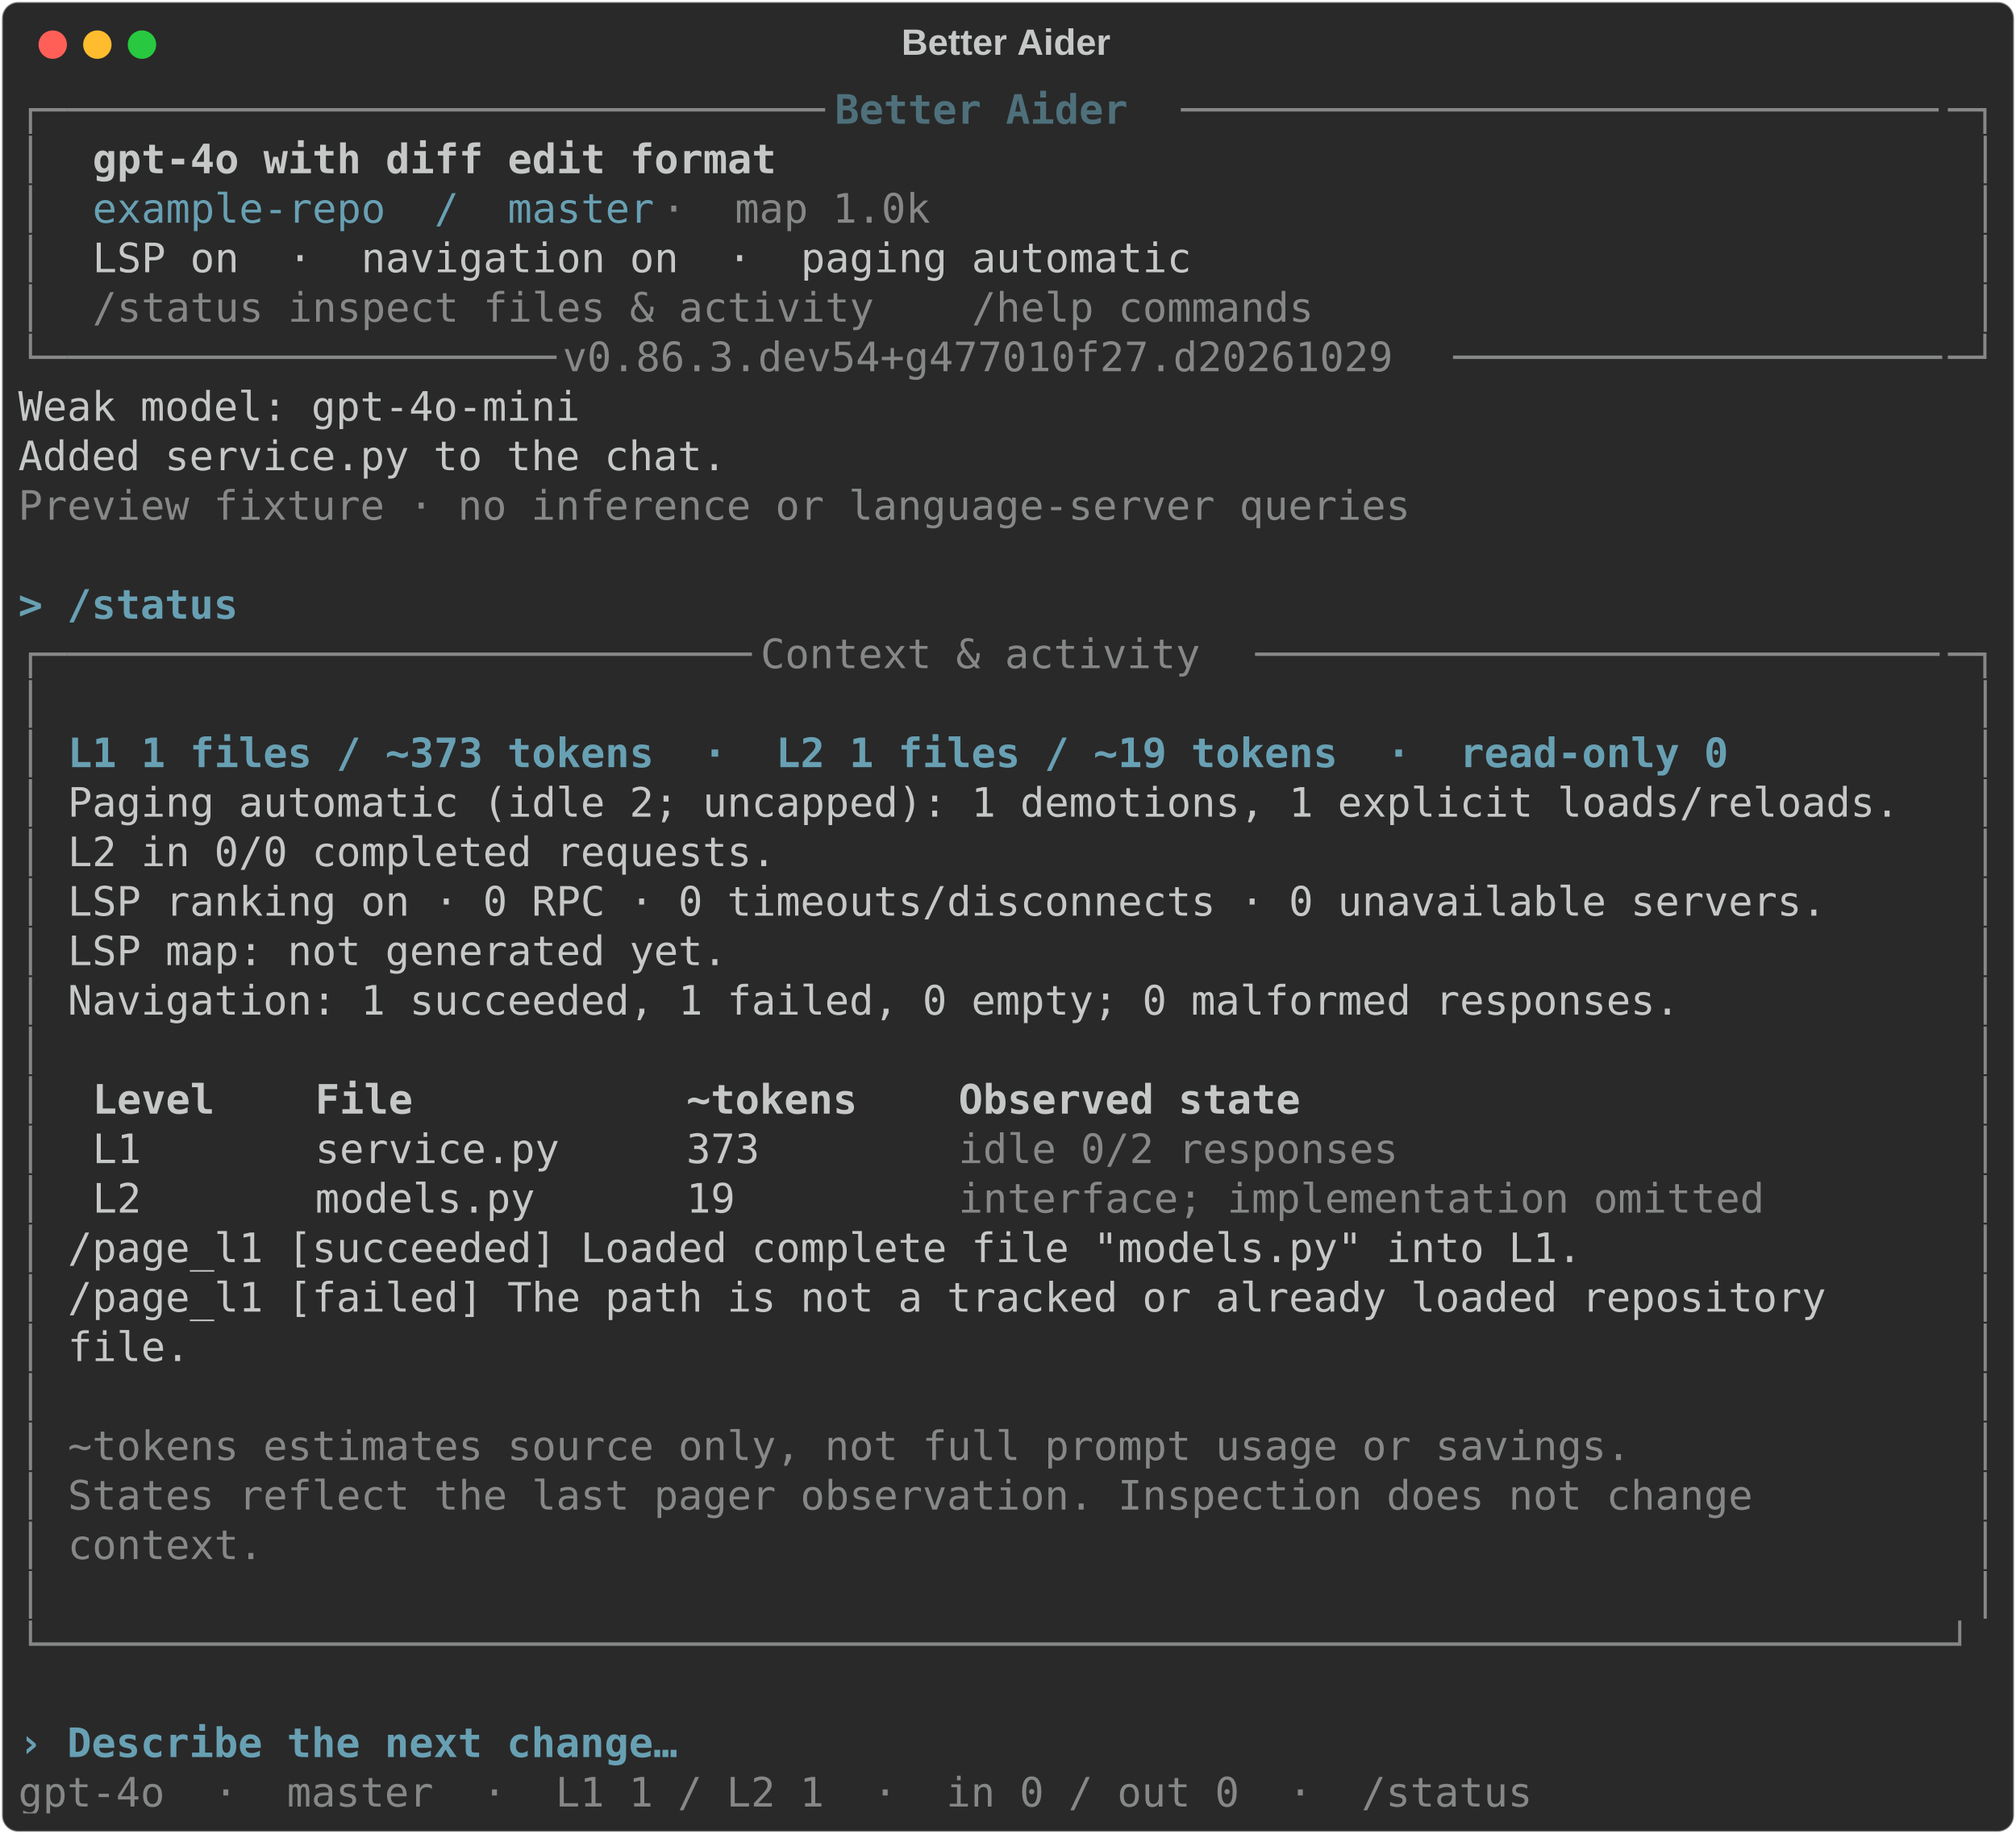
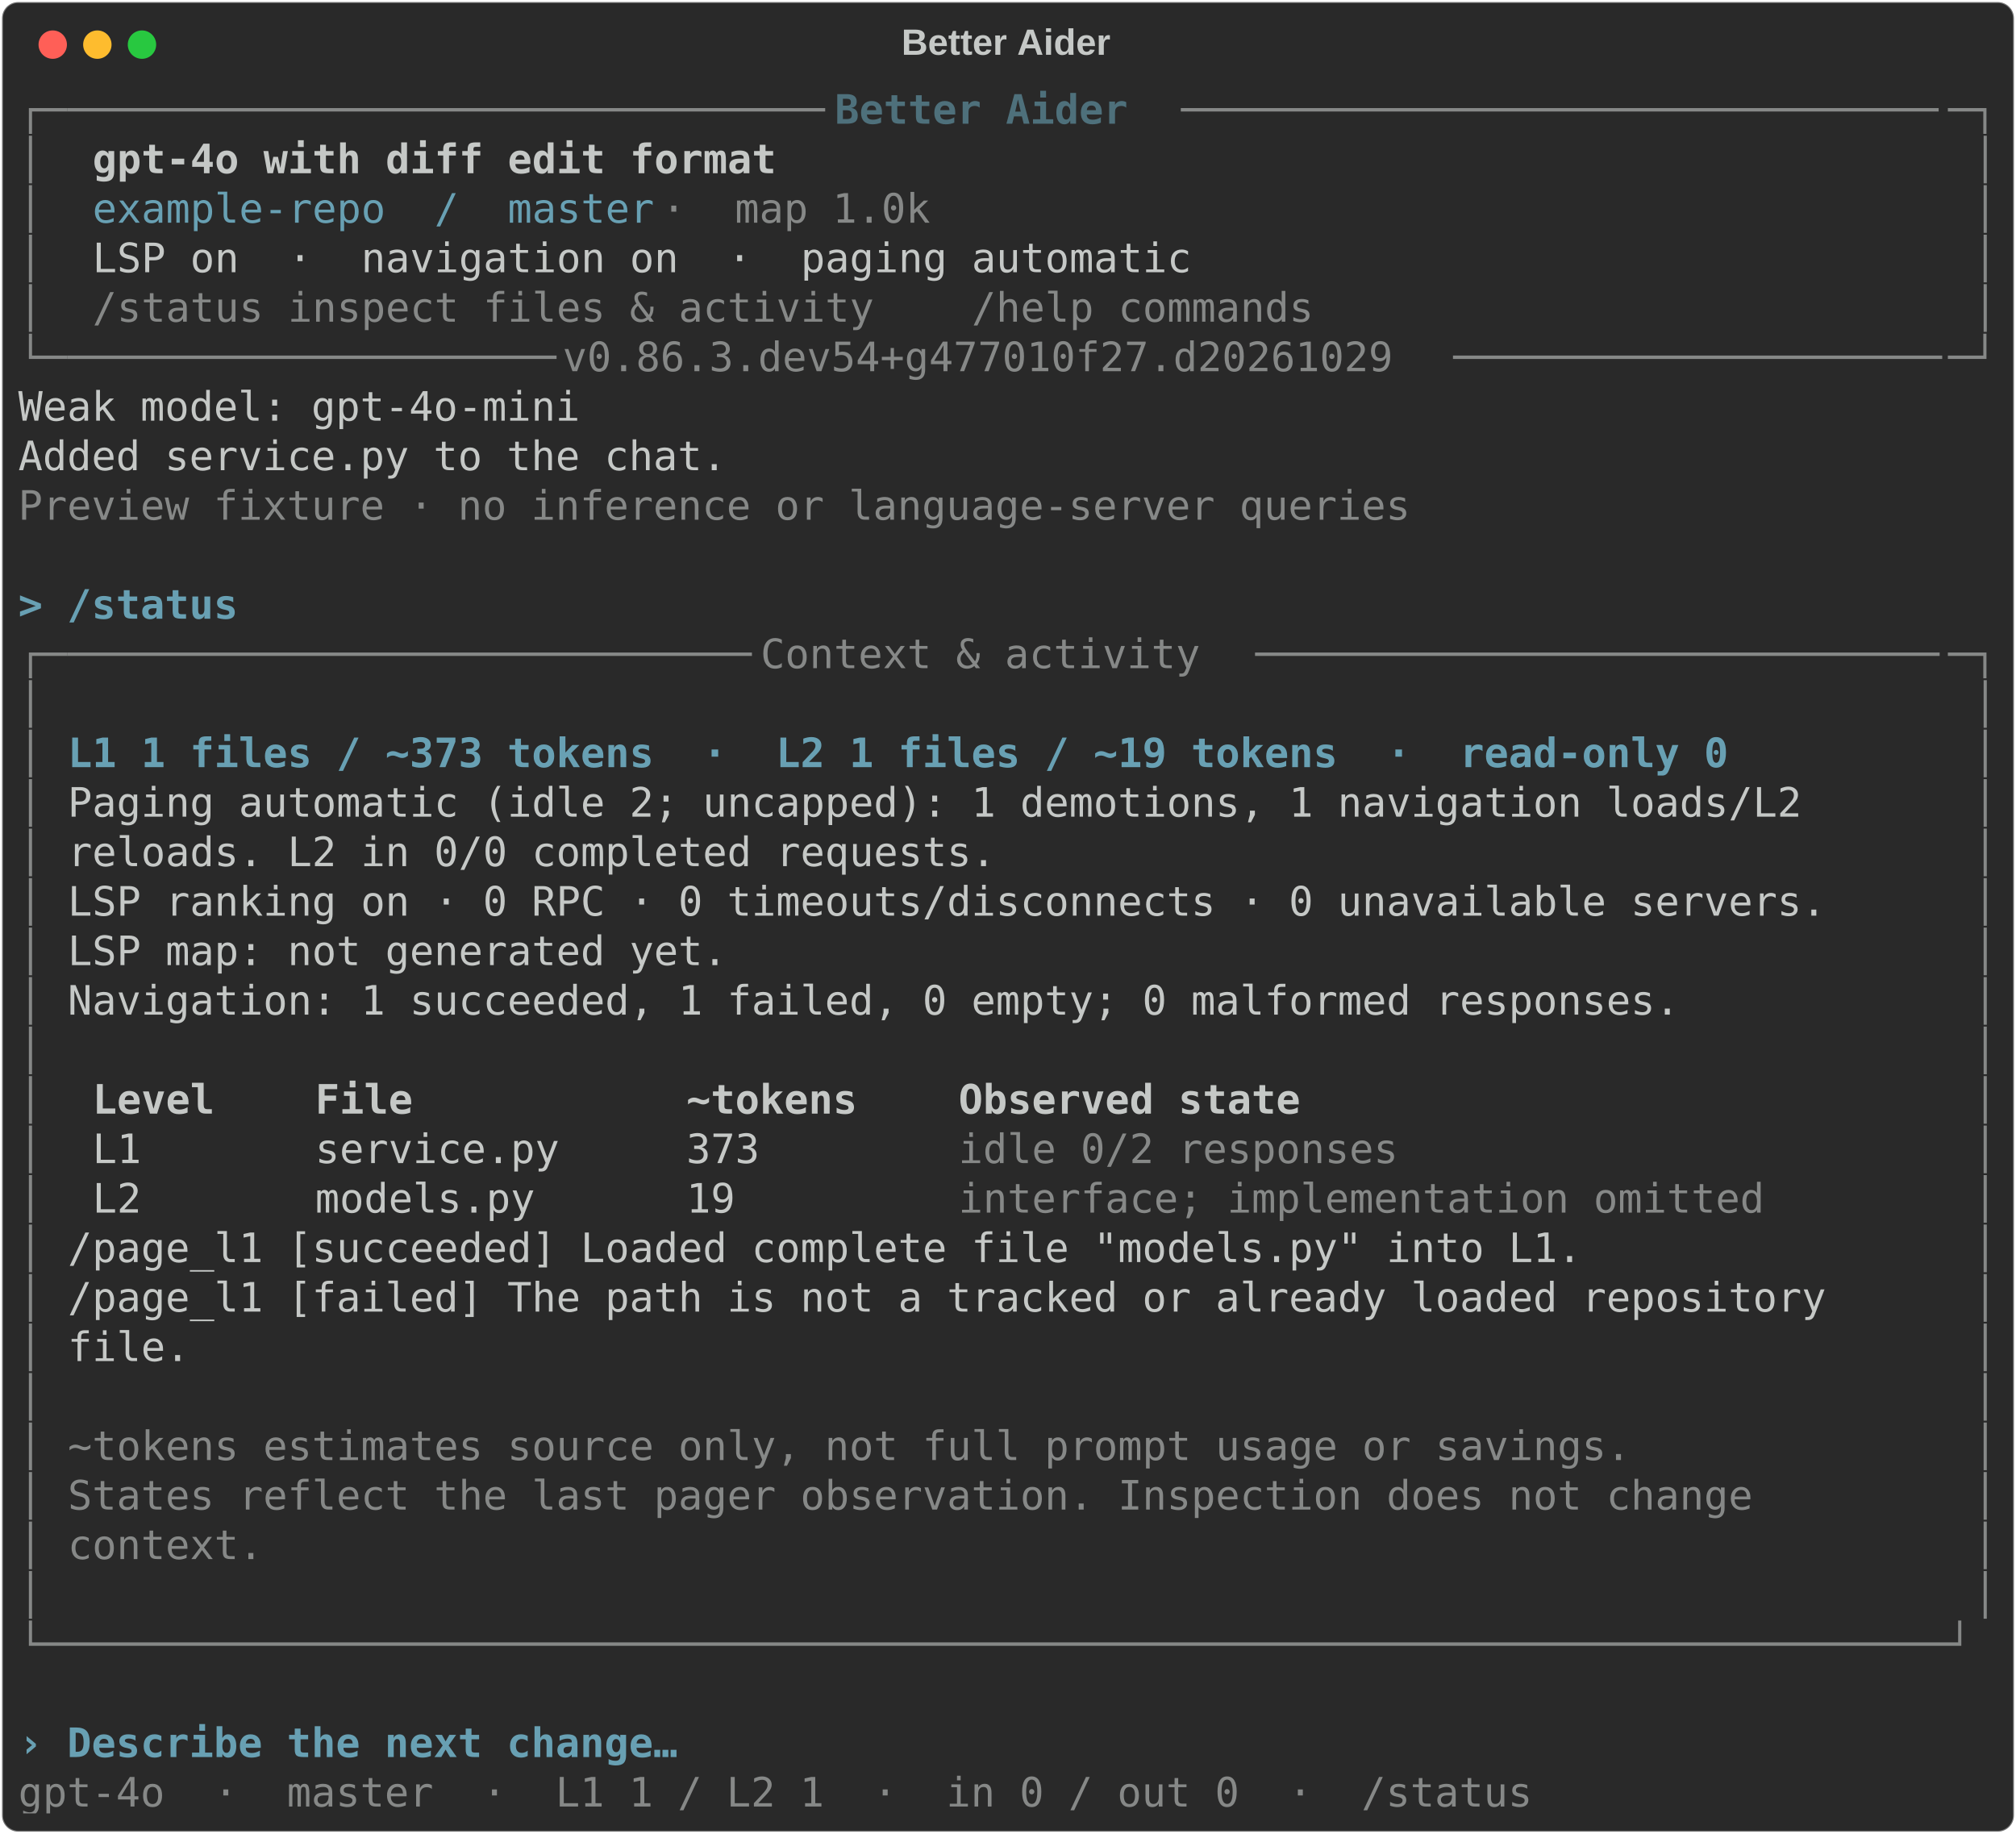
<svg xmlns="http://www.w3.org/2000/svg" class="rich-terminal" viewBox="0 0 994 904.0">
  <style>

    @font-face {
        font-family: "Fira Code";
        src: local("FiraCode-Regular"),
                url("https://cdnjs.cloudflare.com/ajax/libs/firacode/6.2.0/woff2/FiraCode-Regular.woff2") format("woff2"),
                url("https://cdnjs.cloudflare.com/ajax/libs/firacode/6.2.0/woff/FiraCode-Regular.woff") format("woff");
        font-style: normal;
        font-weight: 400;
    }
    @font-face {
        font-family: "Fira Code";
        src: local("FiraCode-Bold"),
                url("https://cdnjs.cloudflare.com/ajax/libs/firacode/6.2.0/woff2/FiraCode-Bold.woff2") format("woff2"),
                url("https://cdnjs.cloudflare.com/ajax/libs/firacode/6.2.0/woff/FiraCode-Bold.woff") format("woff");
        font-style: bold;
        font-weight: 700;
    }

-     .terminal-3186072525-matrix {
+     .terminal-2780275385-matrix {
        font-family: Fira Code, monospace;
        font-size: 20px;
        line-height: 24.4px;
        font-variant-east-asian: full-width;
    }

-     .terminal-3186072525-title {
+     .terminal-2780275385-title {
        font-size: 18px;
        font-weight: bold;
        font-family: arial;
    }

-     .terminal-3186072525-r1 { fill: #868887 }
- .terminal-3186072525-r2 { fill: #4e707b;font-weight: bold }
- .terminal-3186072525-r3 { fill: #c5c8c6 }
- .terminal-3186072525-r4 { fill: #c5c8c6;font-weight: bold }
- .terminal-3186072525-r5 { fill: #68a0b3 }
- .terminal-3186072525-r6 { fill: #68a0b3;font-weight: bold }
+     .terminal-2780275385-r1 { fill: #868887 }
+ .terminal-2780275385-r2 { fill: #4e707b;font-weight: bold }
+ .terminal-2780275385-r3 { fill: #c5c8c6 }
+ .terminal-2780275385-r4 { fill: #c5c8c6;font-weight: bold }
+ .terminal-2780275385-r5 { fill: #68a0b3 }
+ .terminal-2780275385-r6 { fill: #68a0b3;font-weight: bold }
    </style>
  <defs>
-     <clipPath id="terminal-3186072525-clip-terminal">
+     <clipPath id="terminal-2780275385-clip-terminal">
      <rect x="0" y="0" width="975.0" height="853.0" />
    </clipPath>
-     <clipPath id="terminal-3186072525-line-0">
+     <clipPath id="terminal-2780275385-line-0">
      <rect x="0" y="1.5" width="976" height="24.65" />
    </clipPath>
-     <clipPath id="terminal-3186072525-line-1">
+     <clipPath id="terminal-2780275385-line-1">
      <rect x="0" y="25.9" width="976" height="24.65" />
    </clipPath>
-     <clipPath id="terminal-3186072525-line-2">
+     <clipPath id="terminal-2780275385-line-2">
      <rect x="0" y="50.3" width="976" height="24.65" />
    </clipPath>
-     <clipPath id="terminal-3186072525-line-3">
+     <clipPath id="terminal-2780275385-line-3">
      <rect x="0" y="74.7" width="976" height="24.65" />
    </clipPath>
-     <clipPath id="terminal-3186072525-line-4">
+     <clipPath id="terminal-2780275385-line-4">
      <rect x="0" y="99.1" width="976" height="24.65" />
    </clipPath>
-     <clipPath id="terminal-3186072525-line-5">
+     <clipPath id="terminal-2780275385-line-5">
      <rect x="0" y="123.5" width="976" height="24.65" />
    </clipPath>
-     <clipPath id="terminal-3186072525-line-6">
+     <clipPath id="terminal-2780275385-line-6">
      <rect x="0" y="147.9" width="976" height="24.65" />
    </clipPath>
-     <clipPath id="terminal-3186072525-line-7">
+     <clipPath id="terminal-2780275385-line-7">
      <rect x="0" y="172.3" width="976" height="24.65" />
    </clipPath>
-     <clipPath id="terminal-3186072525-line-8">
+     <clipPath id="terminal-2780275385-line-8">
      <rect x="0" y="196.7" width="976" height="24.65" />
    </clipPath>
-     <clipPath id="terminal-3186072525-line-9">
+     <clipPath id="terminal-2780275385-line-9">
      <rect x="0" y="221.1" width="976" height="24.65" />
    </clipPath>
-     <clipPath id="terminal-3186072525-line-10">
+     <clipPath id="terminal-2780275385-line-10">
      <rect x="0" y="245.5" width="976" height="24.65" />
    </clipPath>
-     <clipPath id="terminal-3186072525-line-11">
+     <clipPath id="terminal-2780275385-line-11">
      <rect x="0" y="269.9" width="976" height="24.65" />
    </clipPath>
-     <clipPath id="terminal-3186072525-line-12">
+     <clipPath id="terminal-2780275385-line-12">
      <rect x="0" y="294.3" width="976" height="24.65" />
    </clipPath>
-     <clipPath id="terminal-3186072525-line-13">
+     <clipPath id="terminal-2780275385-line-13">
      <rect x="0" y="318.7" width="976" height="24.65" />
    </clipPath>
-     <clipPath id="terminal-3186072525-line-14">
+     <clipPath id="terminal-2780275385-line-14">
      <rect x="0" y="343.1" width="976" height="24.65" />
    </clipPath>
-     <clipPath id="terminal-3186072525-line-15">
+     <clipPath id="terminal-2780275385-line-15">
      <rect x="0" y="367.5" width="976" height="24.65" />
    </clipPath>
-     <clipPath id="terminal-3186072525-line-16">
+     <clipPath id="terminal-2780275385-line-16">
      <rect x="0" y="391.9" width="976" height="24.65" />
    </clipPath>
-     <clipPath id="terminal-3186072525-line-17">
+     <clipPath id="terminal-2780275385-line-17">
      <rect x="0" y="416.3" width="976" height="24.65" />
    </clipPath>
-     <clipPath id="terminal-3186072525-line-18">
+     <clipPath id="terminal-2780275385-line-18">
      <rect x="0" y="440.7" width="976" height="24.65" />
    </clipPath>
-     <clipPath id="terminal-3186072525-line-19">
+     <clipPath id="terminal-2780275385-line-19">
      <rect x="0" y="465.1" width="976" height="24.65" />
    </clipPath>
-     <clipPath id="terminal-3186072525-line-20">
+     <clipPath id="terminal-2780275385-line-20">
      <rect x="0" y="489.5" width="976" height="24.65" />
    </clipPath>
-     <clipPath id="terminal-3186072525-line-21">
+     <clipPath id="terminal-2780275385-line-21">
      <rect x="0" y="513.9" width="976" height="24.65" />
    </clipPath>
-     <clipPath id="terminal-3186072525-line-22">
+     <clipPath id="terminal-2780275385-line-22">
      <rect x="0" y="538.3" width="976" height="24.65" />
    </clipPath>
-     <clipPath id="terminal-3186072525-line-23">
+     <clipPath id="terminal-2780275385-line-23">
      <rect x="0" y="562.7" width="976" height="24.65" />
    </clipPath>
-     <clipPath id="terminal-3186072525-line-24">
+     <clipPath id="terminal-2780275385-line-24">
      <rect x="0" y="587.1" width="976" height="24.65" />
    </clipPath>
-     <clipPath id="terminal-3186072525-line-25">
+     <clipPath id="terminal-2780275385-line-25">
      <rect x="0" y="611.5" width="976" height="24.65" />
    </clipPath>
-     <clipPath id="terminal-3186072525-line-26">
+     <clipPath id="terminal-2780275385-line-26">
      <rect x="0" y="635.9" width="976" height="24.65" />
    </clipPath>
-     <clipPath id="terminal-3186072525-line-27">
+     <clipPath id="terminal-2780275385-line-27">
      <rect x="0" y="660.3" width="976" height="24.65" />
    </clipPath>
-     <clipPath id="terminal-3186072525-line-28">
+     <clipPath id="terminal-2780275385-line-28">
      <rect x="0" y="684.7" width="976" height="24.65" />
    </clipPath>
-     <clipPath id="terminal-3186072525-line-29">
+     <clipPath id="terminal-2780275385-line-29">
      <rect x="0" y="709.1" width="976" height="24.65" />
    </clipPath>
-     <clipPath id="terminal-3186072525-line-30">
+     <clipPath id="terminal-2780275385-line-30">
      <rect x="0" y="733.5" width="976" height="24.65" />
    </clipPath>
-     <clipPath id="terminal-3186072525-line-31">
+     <clipPath id="terminal-2780275385-line-31">
      <rect x="0" y="757.9" width="976" height="24.65" />
    </clipPath>
-     <clipPath id="terminal-3186072525-line-32">
+     <clipPath id="terminal-2780275385-line-32">
      <rect x="0" y="782.3" width="976" height="24.65" />
    </clipPath>
-     <clipPath id="terminal-3186072525-line-33">
+     <clipPath id="terminal-2780275385-line-33">
      <rect x="0" y="806.7" width="976" height="24.65" />
    </clipPath>
  </defs>
  <rect fill="#292929" stroke="rgba(255,255,255,0.35)" stroke-width="1" x="1" y="1" width="992" height="902" rx="8" />
-   <text class="terminal-3186072525-title" fill="#c5c8c6" text-anchor="middle" x="496" y="27">Better Aider</text>
+   <text class="terminal-2780275385-title" fill="#c5c8c6" text-anchor="middle" x="496" y="27">Better Aider</text>
  <g transform="translate(26,22)">
    <circle cx="0" cy="0" r="7" fill="#ff5f57" />
    <circle cx="22" cy="0" r="7" fill="#febc2e" />
    <circle cx="44" cy="0" r="7" fill="#28c840" />
  </g>
-   <g transform="translate(9, 41)" clip-path="url(#terminal-3186072525-clip-terminal)">
-     <g class="terminal-3186072525-matrix">
-       <text class="terminal-3186072525-r1" x="0" y="20" textLength="24.4" clip-path="url(#terminal-3186072525-line-0)">┌─</text>
-       <text class="terminal-3186072525-r1" x="24.4" y="20" textLength="378.2" clip-path="url(#terminal-3186072525-line-0)">───────────────────────────────</text>
-       <text class="terminal-3186072525-r2" x="402.6" y="20" textLength="170.8" clip-path="url(#terminal-3186072525-line-0)"> Better Aider </text>
-       <text class="terminal-3186072525-r1" x="573.4" y="20" textLength="378.2" clip-path="url(#terminal-3186072525-line-0)">───────────────────────────────</text>
-       <text class="terminal-3186072525-r1" x="951.6" y="20" textLength="24.4" clip-path="url(#terminal-3186072525-line-0)">─┐</text>
-       <text class="terminal-3186072525-r3" x="976" y="20" textLength="12.2" clip-path="url(#terminal-3186072525-line-0)">
- </text>
-       <text class="terminal-3186072525-r1" x="0" y="44.4" textLength="12.2" clip-path="url(#terminal-3186072525-line-1)">│</text>
-       <text class="terminal-3186072525-r4" x="36.6" y="44.4" textLength="341.6" clip-path="url(#terminal-3186072525-line-1)">gpt-4o with diff edit format</text>
-       <text class="terminal-3186072525-r1" x="963.8" y="44.4" textLength="12.2" clip-path="url(#terminal-3186072525-line-1)">│</text>
-       <text class="terminal-3186072525-r3" x="976" y="44.4" textLength="12.2" clip-path="url(#terminal-3186072525-line-1)">
- </text>
-       <text class="terminal-3186072525-r1" x="0" y="68.8" textLength="12.2" clip-path="url(#terminal-3186072525-line-2)">│</text>
-       <text class="terminal-3186072525-r5" x="36.6" y="68.8" textLength="280.6" clip-path="url(#terminal-3186072525-line-2)">example-repo  /  master</text>
-       <text class="terminal-3186072525-r1" x="317.2" y="68.8" textLength="158.6" clip-path="url(#terminal-3186072525-line-2)">  ·  map 1.0k</text>
-       <text class="terminal-3186072525-r1" x="963.8" y="68.8" textLength="12.2" clip-path="url(#terminal-3186072525-line-2)">│</text>
-       <text class="terminal-3186072525-r3" x="976" y="68.8" textLength="12.2" clip-path="url(#terminal-3186072525-line-2)">
- </text>
-       <text class="terminal-3186072525-r1" x="0" y="93.2" textLength="12.2" clip-path="url(#terminal-3186072525-line-3)">│</text>
-       <text class="terminal-3186072525-r3" x="36.6" y="93.2" textLength="549" clip-path="url(#terminal-3186072525-line-3)">LSP on  ·  navigation on  ·  paging automatic</text>
-       <text class="terminal-3186072525-r1" x="963.8" y="93.2" textLength="12.2" clip-path="url(#terminal-3186072525-line-3)">│</text>
-       <text class="terminal-3186072525-r3" x="976" y="93.2" textLength="12.2" clip-path="url(#terminal-3186072525-line-3)">
- </text>
-       <text class="terminal-3186072525-r1" x="0" y="117.6" textLength="12.2" clip-path="url(#terminal-3186072525-line-4)">│</text>
-       <text class="terminal-3186072525-r1" x="36.6" y="117.6" textLength="610" clip-path="url(#terminal-3186072525-line-4)">/status inspect files &amp; activity    /help commands</text>
-       <text class="terminal-3186072525-r1" x="963.8" y="117.6" textLength="12.2" clip-path="url(#terminal-3186072525-line-4)">│</text>
-       <text class="terminal-3186072525-r3" x="976" y="117.6" textLength="12.2" clip-path="url(#terminal-3186072525-line-4)">
- </text>
-       <text class="terminal-3186072525-r1" x="0" y="142" textLength="24.4" clip-path="url(#terminal-3186072525-line-5)">└─</text>
-       <text class="terminal-3186072525-r1" x="24.4" y="142" textLength="244" clip-path="url(#terminal-3186072525-line-5)">────────────────────</text>
-       <text class="terminal-3186072525-r1" x="268.4" y="142" textLength="439.2" clip-path="url(#terminal-3186072525-line-5)"> v0.86.3.dev54+g477010f27.d20261029 </text>
-       <text class="terminal-3186072525-r1" x="707.6" y="142" textLength="244" clip-path="url(#terminal-3186072525-line-5)">────────────────────</text>
-       <text class="terminal-3186072525-r1" x="951.6" y="142" textLength="24.4" clip-path="url(#terminal-3186072525-line-5)">─┘</text>
-       <text class="terminal-3186072525-r3" x="976" y="142" textLength="12.2" clip-path="url(#terminal-3186072525-line-5)">
- </text>
-       <text class="terminal-3186072525-r3" x="0" y="166.4" textLength="280.6" clip-path="url(#terminal-3186072525-line-6)">Weak model: gpt-4o-mini</text>
-       <text class="terminal-3186072525-r3" x="976" y="166.4" textLength="12.2" clip-path="url(#terminal-3186072525-line-6)">
- </text>
-       <text class="terminal-3186072525-r3" x="0" y="190.8" textLength="353.8" clip-path="url(#terminal-3186072525-line-7)">Added service.py to the chat.</text>
-       <text class="terminal-3186072525-r3" x="976" y="190.8" textLength="12.2" clip-path="url(#terminal-3186072525-line-7)">
- </text>
-       <text class="terminal-3186072525-r1" x="0" y="215.2" textLength="695.4" clip-path="url(#terminal-3186072525-line-8)">Preview fixture · no inference or language-server queries</text>
-       <text class="terminal-3186072525-r3" x="976" y="215.2" textLength="12.2" clip-path="url(#terminal-3186072525-line-8)">
- </text>
-       <text class="terminal-3186072525-r3" x="976" y="239.6" textLength="12.2" clip-path="url(#terminal-3186072525-line-9)">
- </text>
-       <text class="terminal-3186072525-r6" x="0" y="264" textLength="109.8" clip-path="url(#terminal-3186072525-line-10)">&gt; /status</text>
-       <text class="terminal-3186072525-r3" x="976" y="264" textLength="12.2" clip-path="url(#terminal-3186072525-line-10)">
- </text>
-       <text class="terminal-3186072525-r1" x="0" y="288.4" textLength="24.4" clip-path="url(#terminal-3186072525-line-11)">┌─</text>
-       <text class="terminal-3186072525-r1" x="24.4" y="288.4" textLength="341.6" clip-path="url(#terminal-3186072525-line-11)">────────────────────────────</text>
-       <text class="terminal-3186072525-r1" x="366" y="288.4" textLength="244" clip-path="url(#terminal-3186072525-line-11)"> Context &amp; activity </text>
-       <text class="terminal-3186072525-r1" x="610" y="288.4" textLength="341.6" clip-path="url(#terminal-3186072525-line-11)">────────────────────────────</text>
-       <text class="terminal-3186072525-r1" x="951.6" y="288.4" textLength="24.4" clip-path="url(#terminal-3186072525-line-11)">─┐</text>
-       <text class="terminal-3186072525-r3" x="976" y="288.4" textLength="12.2" clip-path="url(#terminal-3186072525-line-11)">
- </text>
-       <text class="terminal-3186072525-r1" x="0" y="312.8" textLength="12.2" clip-path="url(#terminal-3186072525-line-12)">│</text>
-       <text class="terminal-3186072525-r1" x="963.8" y="312.8" textLength="12.2" clip-path="url(#terminal-3186072525-line-12)">│</text>
-       <text class="terminal-3186072525-r3" x="976" y="312.8" textLength="12.2" clip-path="url(#terminal-3186072525-line-12)">
- </text>
-       <text class="terminal-3186072525-r1" x="0" y="337.2" textLength="12.2" clip-path="url(#terminal-3186072525-line-13)">│</text>
-       <text class="terminal-3186072525-r6" x="24.4" y="337.2" textLength="829.6" clip-path="url(#terminal-3186072525-line-13)">L1 1 files / ~373 tokens  ·  L2 1 files / ~19 tokens  ·  read-only 0</text>
-       <text class="terminal-3186072525-r1" x="963.8" y="337.2" textLength="12.2" clip-path="url(#terminal-3186072525-line-13)">│</text>
-       <text class="terminal-3186072525-r3" x="976" y="337.2" textLength="12.2" clip-path="url(#terminal-3186072525-line-13)">
- </text>
-       <text class="terminal-3186072525-r1" x="0" y="361.6" textLength="12.2" clip-path="url(#terminal-3186072525-line-14)">│</text>
-       <text class="terminal-3186072525-r3" x="24.4" y="361.6" textLength="927.2" clip-path="url(#terminal-3186072525-line-14)">Paging automatic (idle 2; uncapped): 1 demotions, 1 explicit loads/reloads. </text>
-       <text class="terminal-3186072525-r1" x="963.8" y="361.6" textLength="12.2" clip-path="url(#terminal-3186072525-line-14)">│</text>
-       <text class="terminal-3186072525-r3" x="976" y="361.6" textLength="12.2" clip-path="url(#terminal-3186072525-line-14)">
- </text>
-       <text class="terminal-3186072525-r1" x="0" y="386" textLength="12.2" clip-path="url(#terminal-3186072525-line-15)">│</text>
-       <text class="terminal-3186072525-r3" x="24.4" y="386" textLength="353.8" clip-path="url(#terminal-3186072525-line-15)">L2 in 0/0 completed requests.</text>
-       <text class="terminal-3186072525-r1" x="963.8" y="386" textLength="12.2" clip-path="url(#terminal-3186072525-line-15)">│</text>
-       <text class="terminal-3186072525-r3" x="976" y="386" textLength="12.2" clip-path="url(#terminal-3186072525-line-15)">
- </text>
-       <text class="terminal-3186072525-r1" x="0" y="410.4" textLength="12.2" clip-path="url(#terminal-3186072525-line-16)">│</text>
-       <text class="terminal-3186072525-r3" x="24.4" y="410.4" textLength="878.4" clip-path="url(#terminal-3186072525-line-16)">LSP ranking on · 0 RPC · 0 timeouts/disconnects · 0 unavailable servers.</text>
-       <text class="terminal-3186072525-r1" x="963.8" y="410.4" textLength="12.2" clip-path="url(#terminal-3186072525-line-16)">│</text>
-       <text class="terminal-3186072525-r3" x="976" y="410.4" textLength="12.2" clip-path="url(#terminal-3186072525-line-16)">
- </text>
-       <text class="terminal-3186072525-r1" x="0" y="434.8" textLength="12.2" clip-path="url(#terminal-3186072525-line-17)">│</text>
-       <text class="terminal-3186072525-r3" x="24.4" y="434.8" textLength="329.4" clip-path="url(#terminal-3186072525-line-17)">LSP map: not generated yet.</text>
-       <text class="terminal-3186072525-r1" x="963.8" y="434.8" textLength="12.2" clip-path="url(#terminal-3186072525-line-17)">│</text>
-       <text class="terminal-3186072525-r3" x="976" y="434.8" textLength="12.2" clip-path="url(#terminal-3186072525-line-17)">
- </text>
-       <text class="terminal-3186072525-r1" x="0" y="459.2" textLength="12.2" clip-path="url(#terminal-3186072525-line-18)">│</text>
-       <text class="terminal-3186072525-r3" x="24.4" y="459.2" textLength="805.2" clip-path="url(#terminal-3186072525-line-18)">Navigation: 1 succeeded, 1 failed, 0 empty; 0 malformed responses.</text>
-       <text class="terminal-3186072525-r1" x="963.8" y="459.2" textLength="12.2" clip-path="url(#terminal-3186072525-line-18)">│</text>
-       <text class="terminal-3186072525-r3" x="976" y="459.2" textLength="12.2" clip-path="url(#terminal-3186072525-line-18)">
- </text>
-       <text class="terminal-3186072525-r1" x="0" y="483.6" textLength="12.2" clip-path="url(#terminal-3186072525-line-19)">│</text>
-       <text class="terminal-3186072525-r1" x="963.8" y="483.6" textLength="12.2" clip-path="url(#terminal-3186072525-line-19)">│</text>
-       <text class="terminal-3186072525-r3" x="976" y="483.6" textLength="12.2" clip-path="url(#terminal-3186072525-line-19)">
- </text>
-       <text class="terminal-3186072525-r1" x="0" y="508" textLength="12.2" clip-path="url(#terminal-3186072525-line-20)">│</text>
-       <text class="terminal-3186072525-r4" x="36.6" y="508" textLength="85.4" clip-path="url(#terminal-3186072525-line-20)">Level  </text>
-       <text class="terminal-3186072525-r4" x="146.4" y="508" textLength="158.6" clip-path="url(#terminal-3186072525-line-20)">File         </text>
-       <text class="terminal-3186072525-r4" x="329.4" y="508" textLength="109.8" clip-path="url(#terminal-3186072525-line-20)">~tokens  </text>
-       <text class="terminal-3186072525-r4" x="463.6" y="508" textLength="475.8" clip-path="url(#terminal-3186072525-line-20)">Observed state                         </text>
-       <text class="terminal-3186072525-r1" x="963.8" y="508" textLength="12.2" clip-path="url(#terminal-3186072525-line-20)">│</text>
-       <text class="terminal-3186072525-r3" x="976" y="508" textLength="12.2" clip-path="url(#terminal-3186072525-line-20)">
- </text>
-       <text class="terminal-3186072525-r1" x="0" y="532.4" textLength="12.2" clip-path="url(#terminal-3186072525-line-21)">│</text>
-       <text class="terminal-3186072525-r3" x="36.6" y="532.4" textLength="85.4" clip-path="url(#terminal-3186072525-line-21)">L1     </text>
-       <text class="terminal-3186072525-r3" x="146.4" y="532.4" textLength="158.6" clip-path="url(#terminal-3186072525-line-21)">service.py   </text>
-       <text class="terminal-3186072525-r3" x="329.4" y="532.4" textLength="109.8" clip-path="url(#terminal-3186072525-line-21)">373      </text>
-       <text class="terminal-3186072525-r1" x="463.6" y="532.4" textLength="475.8" clip-path="url(#terminal-3186072525-line-21)">idle 0/2 responses                     </text>
-       <text class="terminal-3186072525-r1" x="963.8" y="532.4" textLength="12.2" clip-path="url(#terminal-3186072525-line-21)">│</text>
-       <text class="terminal-3186072525-r3" x="976" y="532.4" textLength="12.2" clip-path="url(#terminal-3186072525-line-21)">
- </text>
-       <text class="terminal-3186072525-r1" x="0" y="556.8" textLength="12.2" clip-path="url(#terminal-3186072525-line-22)">│</text>
-       <text class="terminal-3186072525-r3" x="36.6" y="556.8" textLength="85.4" clip-path="url(#terminal-3186072525-line-22)">L2     </text>
-       <text class="terminal-3186072525-r3" x="146.4" y="556.8" textLength="158.6" clip-path="url(#terminal-3186072525-line-22)">models.py    </text>
-       <text class="terminal-3186072525-r3" x="329.4" y="556.8" textLength="109.8" clip-path="url(#terminal-3186072525-line-22)">19       </text>
-       <text class="terminal-3186072525-r1" x="463.6" y="556.8" textLength="475.8" clip-path="url(#terminal-3186072525-line-22)">interface; implementation omitted      </text>
-       <text class="terminal-3186072525-r1" x="963.8" y="556.8" textLength="12.2" clip-path="url(#terminal-3186072525-line-22)">│</text>
-       <text class="terminal-3186072525-r3" x="976" y="556.8" textLength="12.2" clip-path="url(#terminal-3186072525-line-22)">
- </text>
-       <text class="terminal-3186072525-r1" x="0" y="581.2" textLength="12.2" clip-path="url(#terminal-3186072525-line-23)">│</text>
-       <text class="terminal-3186072525-r3" x="24.4" y="581.2" textLength="756.4" clip-path="url(#terminal-3186072525-line-23)">/page_l1 [succeeded] Loaded complete file "models.py" into L1.</text>
-       <text class="terminal-3186072525-r1" x="963.8" y="581.2" textLength="12.2" clip-path="url(#terminal-3186072525-line-23)">│</text>
-       <text class="terminal-3186072525-r3" x="976" y="581.2" textLength="12.2" clip-path="url(#terminal-3186072525-line-23)">
- </text>
-       <text class="terminal-3186072525-r1" x="0" y="605.6" textLength="12.2" clip-path="url(#terminal-3186072525-line-24)">│</text>
-       <text class="terminal-3186072525-r3" x="24.4" y="605.6" textLength="890.6" clip-path="url(#terminal-3186072525-line-24)">/page_l1 [failed] The path is not a tracked or already loaded repository </text>
-       <text class="terminal-3186072525-r1" x="963.8" y="605.6" textLength="12.2" clip-path="url(#terminal-3186072525-line-24)">│</text>
-       <text class="terminal-3186072525-r3" x="976" y="605.6" textLength="12.2" clip-path="url(#terminal-3186072525-line-24)">
- </text>
-       <text class="terminal-3186072525-r1" x="0" y="630" textLength="12.2" clip-path="url(#terminal-3186072525-line-25)">│</text>
-       <text class="terminal-3186072525-r3" x="24.4" y="630" textLength="61" clip-path="url(#terminal-3186072525-line-25)">file.</text>
-       <text class="terminal-3186072525-r1" x="963.8" y="630" textLength="12.2" clip-path="url(#terminal-3186072525-line-25)">│</text>
-       <text class="terminal-3186072525-r3" x="976" y="630" textLength="12.2" clip-path="url(#terminal-3186072525-line-25)">
- </text>
-       <text class="terminal-3186072525-r1" x="0" y="654.4" textLength="12.2" clip-path="url(#terminal-3186072525-line-26)">│</text>
-       <text class="terminal-3186072525-r1" x="963.8" y="654.4" textLength="12.2" clip-path="url(#terminal-3186072525-line-26)">│</text>
-       <text class="terminal-3186072525-r3" x="976" y="654.4" textLength="12.2" clip-path="url(#terminal-3186072525-line-26)">
- </text>
-       <text class="terminal-3186072525-r1" x="0" y="678.8" textLength="12.2" clip-path="url(#terminal-3186072525-line-27)">│</text>
-       <text class="terminal-3186072525-r1" x="24.4" y="678.8" textLength="780.8" clip-path="url(#terminal-3186072525-line-27)">~tokens estimates source only, not full prompt usage or savings.</text>
-       <text class="terminal-3186072525-r1" x="963.8" y="678.8" textLength="12.2" clip-path="url(#terminal-3186072525-line-27)">│</text>
-       <text class="terminal-3186072525-r3" x="976" y="678.8" textLength="12.2" clip-path="url(#terminal-3186072525-line-27)">
- </text>
-       <text class="terminal-3186072525-r1" x="0" y="703.2" textLength="12.2" clip-path="url(#terminal-3186072525-line-28)">│</text>
-       <text class="terminal-3186072525-r1" x="24.4" y="703.2" textLength="854" clip-path="url(#terminal-3186072525-line-28)">States reflect the last pager observation. Inspection does not change </text>
-       <text class="terminal-3186072525-r1" x="963.8" y="703.2" textLength="12.2" clip-path="url(#terminal-3186072525-line-28)">│</text>
-       <text class="terminal-3186072525-r3" x="976" y="703.2" textLength="12.2" clip-path="url(#terminal-3186072525-line-28)">
- </text>
-       <text class="terminal-3186072525-r1" x="0" y="727.6" textLength="12.2" clip-path="url(#terminal-3186072525-line-29)">│</text>
-       <text class="terminal-3186072525-r1" x="24.4" y="727.6" textLength="97.6" clip-path="url(#terminal-3186072525-line-29)">context.</text>
-       <text class="terminal-3186072525-r1" x="963.8" y="727.6" textLength="12.2" clip-path="url(#terminal-3186072525-line-29)">│</text>
-       <text class="terminal-3186072525-r3" x="976" y="727.6" textLength="12.2" clip-path="url(#terminal-3186072525-line-29)">
- </text>
-       <text class="terminal-3186072525-r1" x="0" y="752" textLength="12.2" clip-path="url(#terminal-3186072525-line-30)">│</text>
-       <text class="terminal-3186072525-r1" x="963.8" y="752" textLength="12.2" clip-path="url(#terminal-3186072525-line-30)">│</text>
-       <text class="terminal-3186072525-r3" x="976" y="752" textLength="12.2" clip-path="url(#terminal-3186072525-line-30)">
- </text>
-       <text class="terminal-3186072525-r1" x="0" y="776.4" textLength="976" clip-path="url(#terminal-3186072525-line-31)">└──────────────────────────────────────────────────────────────────────────────┘</text>
-       <text class="terminal-3186072525-r3" x="976" y="776.4" textLength="12.2" clip-path="url(#terminal-3186072525-line-31)">
- </text>
-       <text class="terminal-3186072525-r3" x="976" y="800.8" textLength="12.2" clip-path="url(#terminal-3186072525-line-32)">
- </text>
-       <text class="terminal-3186072525-r6" x="0" y="825.2" textLength="329.4" clip-path="url(#terminal-3186072525-line-33)">› Describe the next change…</text>
-       <text class="terminal-3186072525-r3" x="976" y="825.2" textLength="12.2" clip-path="url(#terminal-3186072525-line-33)">
- </text>
-       <text class="terminal-3186072525-r1" x="0" y="849.6" textLength="768.6" clip-path="url(#terminal-3186072525-line-34)"> gpt-4o  ·  master  ·  L1 1 / L2 1  ·  in 0 / out 0  ·  /status</text>
-       <text class="terminal-3186072525-r3" x="976" y="849.6" textLength="12.2" clip-path="url(#terminal-3186072525-line-34)">
+   <g transform="translate(9, 41)" clip-path="url(#terminal-2780275385-clip-terminal)">
+     <g class="terminal-2780275385-matrix">
+       <text class="terminal-2780275385-r1" x="0" y="20" textLength="24.4" clip-path="url(#terminal-2780275385-line-0)">┌─</text>
+       <text class="terminal-2780275385-r1" x="24.4" y="20" textLength="378.2" clip-path="url(#terminal-2780275385-line-0)">───────────────────────────────</text>
+       <text class="terminal-2780275385-r2" x="402.6" y="20" textLength="170.8" clip-path="url(#terminal-2780275385-line-0)"> Better Aider </text>
+       <text class="terminal-2780275385-r1" x="573.4" y="20" textLength="378.2" clip-path="url(#terminal-2780275385-line-0)">───────────────────────────────</text>
+       <text class="terminal-2780275385-r1" x="951.6" y="20" textLength="24.4" clip-path="url(#terminal-2780275385-line-0)">─┐</text>
+       <text class="terminal-2780275385-r3" x="976" y="20" textLength="12.2" clip-path="url(#terminal-2780275385-line-0)">
+ </text>
+       <text class="terminal-2780275385-r1" x="0" y="44.4" textLength="12.2" clip-path="url(#terminal-2780275385-line-1)">│</text>
+       <text class="terminal-2780275385-r4" x="36.6" y="44.4" textLength="341.6" clip-path="url(#terminal-2780275385-line-1)">gpt-4o with diff edit format</text>
+       <text class="terminal-2780275385-r1" x="963.8" y="44.4" textLength="12.2" clip-path="url(#terminal-2780275385-line-1)">│</text>
+       <text class="terminal-2780275385-r3" x="976" y="44.4" textLength="12.2" clip-path="url(#terminal-2780275385-line-1)">
+ </text>
+       <text class="terminal-2780275385-r1" x="0" y="68.8" textLength="12.2" clip-path="url(#terminal-2780275385-line-2)">│</text>
+       <text class="terminal-2780275385-r5" x="36.6" y="68.8" textLength="280.6" clip-path="url(#terminal-2780275385-line-2)">example-repo  /  master</text>
+       <text class="terminal-2780275385-r1" x="317.2" y="68.8" textLength="158.6" clip-path="url(#terminal-2780275385-line-2)">  ·  map 1.0k</text>
+       <text class="terminal-2780275385-r1" x="963.8" y="68.8" textLength="12.2" clip-path="url(#terminal-2780275385-line-2)">│</text>
+       <text class="terminal-2780275385-r3" x="976" y="68.8" textLength="12.2" clip-path="url(#terminal-2780275385-line-2)">
+ </text>
+       <text class="terminal-2780275385-r1" x="0" y="93.2" textLength="12.2" clip-path="url(#terminal-2780275385-line-3)">│</text>
+       <text class="terminal-2780275385-r3" x="36.6" y="93.2" textLength="549" clip-path="url(#terminal-2780275385-line-3)">LSP on  ·  navigation on  ·  paging automatic</text>
+       <text class="terminal-2780275385-r1" x="963.8" y="93.2" textLength="12.2" clip-path="url(#terminal-2780275385-line-3)">│</text>
+       <text class="terminal-2780275385-r3" x="976" y="93.2" textLength="12.2" clip-path="url(#terminal-2780275385-line-3)">
+ </text>
+       <text class="terminal-2780275385-r1" x="0" y="117.6" textLength="12.2" clip-path="url(#terminal-2780275385-line-4)">│</text>
+       <text class="terminal-2780275385-r1" x="36.6" y="117.6" textLength="610" clip-path="url(#terminal-2780275385-line-4)">/status inspect files &amp; activity    /help commands</text>
+       <text class="terminal-2780275385-r1" x="963.8" y="117.6" textLength="12.2" clip-path="url(#terminal-2780275385-line-4)">│</text>
+       <text class="terminal-2780275385-r3" x="976" y="117.6" textLength="12.2" clip-path="url(#terminal-2780275385-line-4)">
+ </text>
+       <text class="terminal-2780275385-r1" x="0" y="142" textLength="24.4" clip-path="url(#terminal-2780275385-line-5)">└─</text>
+       <text class="terminal-2780275385-r1" x="24.4" y="142" textLength="244" clip-path="url(#terminal-2780275385-line-5)">────────────────────</text>
+       <text class="terminal-2780275385-r1" x="268.4" y="142" textLength="439.2" clip-path="url(#terminal-2780275385-line-5)"> v0.86.3.dev54+g477010f27.d20261029 </text>
+       <text class="terminal-2780275385-r1" x="707.6" y="142" textLength="244" clip-path="url(#terminal-2780275385-line-5)">────────────────────</text>
+       <text class="terminal-2780275385-r1" x="951.6" y="142" textLength="24.4" clip-path="url(#terminal-2780275385-line-5)">─┘</text>
+       <text class="terminal-2780275385-r3" x="976" y="142" textLength="12.2" clip-path="url(#terminal-2780275385-line-5)">
+ </text>
+       <text class="terminal-2780275385-r3" x="0" y="166.4" textLength="280.6" clip-path="url(#terminal-2780275385-line-6)">Weak model: gpt-4o-mini</text>
+       <text class="terminal-2780275385-r3" x="976" y="166.4" textLength="12.2" clip-path="url(#terminal-2780275385-line-6)">
+ </text>
+       <text class="terminal-2780275385-r3" x="0" y="190.8" textLength="353.8" clip-path="url(#terminal-2780275385-line-7)">Added service.py to the chat.</text>
+       <text class="terminal-2780275385-r3" x="976" y="190.8" textLength="12.2" clip-path="url(#terminal-2780275385-line-7)">
+ </text>
+       <text class="terminal-2780275385-r1" x="0" y="215.2" textLength="695.4" clip-path="url(#terminal-2780275385-line-8)">Preview fixture · no inference or language-server queries</text>
+       <text class="terminal-2780275385-r3" x="976" y="215.2" textLength="12.2" clip-path="url(#terminal-2780275385-line-8)">
+ </text>
+       <text class="terminal-2780275385-r3" x="976" y="239.6" textLength="12.2" clip-path="url(#terminal-2780275385-line-9)">
+ </text>
+       <text class="terminal-2780275385-r6" x="0" y="264" textLength="109.8" clip-path="url(#terminal-2780275385-line-10)">&gt; /status</text>
+       <text class="terminal-2780275385-r3" x="976" y="264" textLength="12.2" clip-path="url(#terminal-2780275385-line-10)">
+ </text>
+       <text class="terminal-2780275385-r1" x="0" y="288.4" textLength="24.4" clip-path="url(#terminal-2780275385-line-11)">┌─</text>
+       <text class="terminal-2780275385-r1" x="24.4" y="288.4" textLength="341.6" clip-path="url(#terminal-2780275385-line-11)">────────────────────────────</text>
+       <text class="terminal-2780275385-r1" x="366" y="288.4" textLength="244" clip-path="url(#terminal-2780275385-line-11)"> Context &amp; activity </text>
+       <text class="terminal-2780275385-r1" x="610" y="288.4" textLength="341.6" clip-path="url(#terminal-2780275385-line-11)">────────────────────────────</text>
+       <text class="terminal-2780275385-r1" x="951.6" y="288.4" textLength="24.4" clip-path="url(#terminal-2780275385-line-11)">─┐</text>
+       <text class="terminal-2780275385-r3" x="976" y="288.4" textLength="12.2" clip-path="url(#terminal-2780275385-line-11)">
+ </text>
+       <text class="terminal-2780275385-r1" x="0" y="312.8" textLength="12.2" clip-path="url(#terminal-2780275385-line-12)">│</text>
+       <text class="terminal-2780275385-r1" x="963.8" y="312.8" textLength="12.2" clip-path="url(#terminal-2780275385-line-12)">│</text>
+       <text class="terminal-2780275385-r3" x="976" y="312.8" textLength="12.2" clip-path="url(#terminal-2780275385-line-12)">
+ </text>
+       <text class="terminal-2780275385-r1" x="0" y="337.2" textLength="12.2" clip-path="url(#terminal-2780275385-line-13)">│</text>
+       <text class="terminal-2780275385-r6" x="24.4" y="337.2" textLength="829.6" clip-path="url(#terminal-2780275385-line-13)">L1 1 files / ~373 tokens  ·  L2 1 files / ~19 tokens  ·  read-only 0</text>
+       <text class="terminal-2780275385-r1" x="963.8" y="337.2" textLength="12.2" clip-path="url(#terminal-2780275385-line-13)">│</text>
+       <text class="terminal-2780275385-r3" x="976" y="337.2" textLength="12.2" clip-path="url(#terminal-2780275385-line-13)">
+ </text>
+       <text class="terminal-2780275385-r1" x="0" y="361.6" textLength="12.2" clip-path="url(#terminal-2780275385-line-14)">│</text>
+       <text class="terminal-2780275385-r3" x="24.4" y="361.6" textLength="878.4" clip-path="url(#terminal-2780275385-line-14)">Paging automatic (idle 2; uncapped): 1 demotions, 1 navigation loads/L2 </text>
+       <text class="terminal-2780275385-r1" x="963.8" y="361.6" textLength="12.2" clip-path="url(#terminal-2780275385-line-14)">│</text>
+       <text class="terminal-2780275385-r3" x="976" y="361.6" textLength="12.2" clip-path="url(#terminal-2780275385-line-14)">
+ </text>
+       <text class="terminal-2780275385-r1" x="0" y="386" textLength="12.2" clip-path="url(#terminal-2780275385-line-15)">│</text>
+       <text class="terminal-2780275385-r3" x="24.4" y="386" textLength="463.6" clip-path="url(#terminal-2780275385-line-15)">reloads. L2 in 0/0 completed requests.</text>
+       <text class="terminal-2780275385-r1" x="963.8" y="386" textLength="12.2" clip-path="url(#terminal-2780275385-line-15)">│</text>
+       <text class="terminal-2780275385-r3" x="976" y="386" textLength="12.2" clip-path="url(#terminal-2780275385-line-15)">
+ </text>
+       <text class="terminal-2780275385-r1" x="0" y="410.4" textLength="12.2" clip-path="url(#terminal-2780275385-line-16)">│</text>
+       <text class="terminal-2780275385-r3" x="24.4" y="410.4" textLength="878.4" clip-path="url(#terminal-2780275385-line-16)">LSP ranking on · 0 RPC · 0 timeouts/disconnects · 0 unavailable servers.</text>
+       <text class="terminal-2780275385-r1" x="963.8" y="410.4" textLength="12.2" clip-path="url(#terminal-2780275385-line-16)">│</text>
+       <text class="terminal-2780275385-r3" x="976" y="410.4" textLength="12.2" clip-path="url(#terminal-2780275385-line-16)">
+ </text>
+       <text class="terminal-2780275385-r1" x="0" y="434.8" textLength="12.2" clip-path="url(#terminal-2780275385-line-17)">│</text>
+       <text class="terminal-2780275385-r3" x="24.4" y="434.8" textLength="329.4" clip-path="url(#terminal-2780275385-line-17)">LSP map: not generated yet.</text>
+       <text class="terminal-2780275385-r1" x="963.8" y="434.8" textLength="12.2" clip-path="url(#terminal-2780275385-line-17)">│</text>
+       <text class="terminal-2780275385-r3" x="976" y="434.8" textLength="12.2" clip-path="url(#terminal-2780275385-line-17)">
+ </text>
+       <text class="terminal-2780275385-r1" x="0" y="459.2" textLength="12.2" clip-path="url(#terminal-2780275385-line-18)">│</text>
+       <text class="terminal-2780275385-r3" x="24.4" y="459.2" textLength="805.2" clip-path="url(#terminal-2780275385-line-18)">Navigation: 1 succeeded, 1 failed, 0 empty; 0 malformed responses.</text>
+       <text class="terminal-2780275385-r1" x="963.8" y="459.2" textLength="12.2" clip-path="url(#terminal-2780275385-line-18)">│</text>
+       <text class="terminal-2780275385-r3" x="976" y="459.2" textLength="12.2" clip-path="url(#terminal-2780275385-line-18)">
+ </text>
+       <text class="terminal-2780275385-r1" x="0" y="483.6" textLength="12.2" clip-path="url(#terminal-2780275385-line-19)">│</text>
+       <text class="terminal-2780275385-r1" x="963.8" y="483.6" textLength="12.2" clip-path="url(#terminal-2780275385-line-19)">│</text>
+       <text class="terminal-2780275385-r3" x="976" y="483.6" textLength="12.2" clip-path="url(#terminal-2780275385-line-19)">
+ </text>
+       <text class="terminal-2780275385-r1" x="0" y="508" textLength="12.2" clip-path="url(#terminal-2780275385-line-20)">│</text>
+       <text class="terminal-2780275385-r4" x="36.6" y="508" textLength="85.4" clip-path="url(#terminal-2780275385-line-20)">Level  </text>
+       <text class="terminal-2780275385-r4" x="146.4" y="508" textLength="158.6" clip-path="url(#terminal-2780275385-line-20)">File         </text>
+       <text class="terminal-2780275385-r4" x="329.4" y="508" textLength="109.8" clip-path="url(#terminal-2780275385-line-20)">~tokens  </text>
+       <text class="terminal-2780275385-r4" x="463.6" y="508" textLength="475.8" clip-path="url(#terminal-2780275385-line-20)">Observed state                         </text>
+       <text class="terminal-2780275385-r1" x="963.8" y="508" textLength="12.2" clip-path="url(#terminal-2780275385-line-20)">│</text>
+       <text class="terminal-2780275385-r3" x="976" y="508" textLength="12.2" clip-path="url(#terminal-2780275385-line-20)">
+ </text>
+       <text class="terminal-2780275385-r1" x="0" y="532.4" textLength="12.2" clip-path="url(#terminal-2780275385-line-21)">│</text>
+       <text class="terminal-2780275385-r3" x="36.6" y="532.4" textLength="85.4" clip-path="url(#terminal-2780275385-line-21)">L1     </text>
+       <text class="terminal-2780275385-r3" x="146.4" y="532.4" textLength="158.6" clip-path="url(#terminal-2780275385-line-21)">service.py   </text>
+       <text class="terminal-2780275385-r3" x="329.4" y="532.4" textLength="109.8" clip-path="url(#terminal-2780275385-line-21)">373      </text>
+       <text class="terminal-2780275385-r1" x="463.6" y="532.4" textLength="475.8" clip-path="url(#terminal-2780275385-line-21)">idle 0/2 responses                     </text>
+       <text class="terminal-2780275385-r1" x="963.8" y="532.4" textLength="12.2" clip-path="url(#terminal-2780275385-line-21)">│</text>
+       <text class="terminal-2780275385-r3" x="976" y="532.4" textLength="12.2" clip-path="url(#terminal-2780275385-line-21)">
+ </text>
+       <text class="terminal-2780275385-r1" x="0" y="556.8" textLength="12.2" clip-path="url(#terminal-2780275385-line-22)">│</text>
+       <text class="terminal-2780275385-r3" x="36.6" y="556.8" textLength="85.4" clip-path="url(#terminal-2780275385-line-22)">L2     </text>
+       <text class="terminal-2780275385-r3" x="146.4" y="556.8" textLength="158.6" clip-path="url(#terminal-2780275385-line-22)">models.py    </text>
+       <text class="terminal-2780275385-r3" x="329.4" y="556.8" textLength="109.8" clip-path="url(#terminal-2780275385-line-22)">19       </text>
+       <text class="terminal-2780275385-r1" x="463.6" y="556.8" textLength="475.8" clip-path="url(#terminal-2780275385-line-22)">interface; implementation omitted      </text>
+       <text class="terminal-2780275385-r1" x="963.8" y="556.8" textLength="12.2" clip-path="url(#terminal-2780275385-line-22)">│</text>
+       <text class="terminal-2780275385-r3" x="976" y="556.8" textLength="12.2" clip-path="url(#terminal-2780275385-line-22)">
+ </text>
+       <text class="terminal-2780275385-r1" x="0" y="581.2" textLength="12.2" clip-path="url(#terminal-2780275385-line-23)">│</text>
+       <text class="terminal-2780275385-r3" x="24.4" y="581.2" textLength="756.4" clip-path="url(#terminal-2780275385-line-23)">/page_l1 [succeeded] Loaded complete file "models.py" into L1.</text>
+       <text class="terminal-2780275385-r1" x="963.8" y="581.2" textLength="12.2" clip-path="url(#terminal-2780275385-line-23)">│</text>
+       <text class="terminal-2780275385-r3" x="976" y="581.2" textLength="12.2" clip-path="url(#terminal-2780275385-line-23)">
+ </text>
+       <text class="terminal-2780275385-r1" x="0" y="605.6" textLength="12.2" clip-path="url(#terminal-2780275385-line-24)">│</text>
+       <text class="terminal-2780275385-r3" x="24.4" y="605.6" textLength="890.6" clip-path="url(#terminal-2780275385-line-24)">/page_l1 [failed] The path is not a tracked or already loaded repository </text>
+       <text class="terminal-2780275385-r1" x="963.8" y="605.6" textLength="12.2" clip-path="url(#terminal-2780275385-line-24)">│</text>
+       <text class="terminal-2780275385-r3" x="976" y="605.6" textLength="12.2" clip-path="url(#terminal-2780275385-line-24)">
+ </text>
+       <text class="terminal-2780275385-r1" x="0" y="630" textLength="12.2" clip-path="url(#terminal-2780275385-line-25)">│</text>
+       <text class="terminal-2780275385-r3" x="24.4" y="630" textLength="61" clip-path="url(#terminal-2780275385-line-25)">file.</text>
+       <text class="terminal-2780275385-r1" x="963.8" y="630" textLength="12.2" clip-path="url(#terminal-2780275385-line-25)">│</text>
+       <text class="terminal-2780275385-r3" x="976" y="630" textLength="12.2" clip-path="url(#terminal-2780275385-line-25)">
+ </text>
+       <text class="terminal-2780275385-r1" x="0" y="654.4" textLength="12.2" clip-path="url(#terminal-2780275385-line-26)">│</text>
+       <text class="terminal-2780275385-r1" x="963.8" y="654.4" textLength="12.2" clip-path="url(#terminal-2780275385-line-26)">│</text>
+       <text class="terminal-2780275385-r3" x="976" y="654.4" textLength="12.2" clip-path="url(#terminal-2780275385-line-26)">
+ </text>
+       <text class="terminal-2780275385-r1" x="0" y="678.8" textLength="12.2" clip-path="url(#terminal-2780275385-line-27)">│</text>
+       <text class="terminal-2780275385-r1" x="24.4" y="678.8" textLength="780.8" clip-path="url(#terminal-2780275385-line-27)">~tokens estimates source only, not full prompt usage or savings.</text>
+       <text class="terminal-2780275385-r1" x="963.8" y="678.8" textLength="12.2" clip-path="url(#terminal-2780275385-line-27)">│</text>
+       <text class="terminal-2780275385-r3" x="976" y="678.8" textLength="12.2" clip-path="url(#terminal-2780275385-line-27)">
+ </text>
+       <text class="terminal-2780275385-r1" x="0" y="703.2" textLength="12.2" clip-path="url(#terminal-2780275385-line-28)">│</text>
+       <text class="terminal-2780275385-r1" x="24.4" y="703.2" textLength="854" clip-path="url(#terminal-2780275385-line-28)">States reflect the last pager observation. Inspection does not change </text>
+       <text class="terminal-2780275385-r1" x="963.8" y="703.2" textLength="12.2" clip-path="url(#terminal-2780275385-line-28)">│</text>
+       <text class="terminal-2780275385-r3" x="976" y="703.2" textLength="12.2" clip-path="url(#terminal-2780275385-line-28)">
+ </text>
+       <text class="terminal-2780275385-r1" x="0" y="727.6" textLength="12.2" clip-path="url(#terminal-2780275385-line-29)">│</text>
+       <text class="terminal-2780275385-r1" x="24.4" y="727.6" textLength="97.6" clip-path="url(#terminal-2780275385-line-29)">context.</text>
+       <text class="terminal-2780275385-r1" x="963.8" y="727.6" textLength="12.2" clip-path="url(#terminal-2780275385-line-29)">│</text>
+       <text class="terminal-2780275385-r3" x="976" y="727.6" textLength="12.2" clip-path="url(#terminal-2780275385-line-29)">
+ </text>
+       <text class="terminal-2780275385-r1" x="0" y="752" textLength="12.2" clip-path="url(#terminal-2780275385-line-30)">│</text>
+       <text class="terminal-2780275385-r1" x="963.8" y="752" textLength="12.2" clip-path="url(#terminal-2780275385-line-30)">│</text>
+       <text class="terminal-2780275385-r3" x="976" y="752" textLength="12.2" clip-path="url(#terminal-2780275385-line-30)">
+ </text>
+       <text class="terminal-2780275385-r1" x="0" y="776.4" textLength="976" clip-path="url(#terminal-2780275385-line-31)">└──────────────────────────────────────────────────────────────────────────────┘</text>
+       <text class="terminal-2780275385-r3" x="976" y="776.4" textLength="12.2" clip-path="url(#terminal-2780275385-line-31)">
+ </text>
+       <text class="terminal-2780275385-r3" x="976" y="800.8" textLength="12.2" clip-path="url(#terminal-2780275385-line-32)">
+ </text>
+       <text class="terminal-2780275385-r6" x="0" y="825.2" textLength="329.4" clip-path="url(#terminal-2780275385-line-33)">› Describe the next change…</text>
+       <text class="terminal-2780275385-r3" x="976" y="825.2" textLength="12.2" clip-path="url(#terminal-2780275385-line-33)">
+ </text>
+       <text class="terminal-2780275385-r1" x="0" y="849.6" textLength="768.6" clip-path="url(#terminal-2780275385-line-34)"> gpt-4o  ·  master  ·  L1 1 / L2 1  ·  in 0 / out 0  ·  /status</text>
+       <text class="terminal-2780275385-r3" x="976" y="849.6" textLength="12.2" clip-path="url(#terminal-2780275385-line-34)">
</text>
    </g>
  </g>
</svg>
